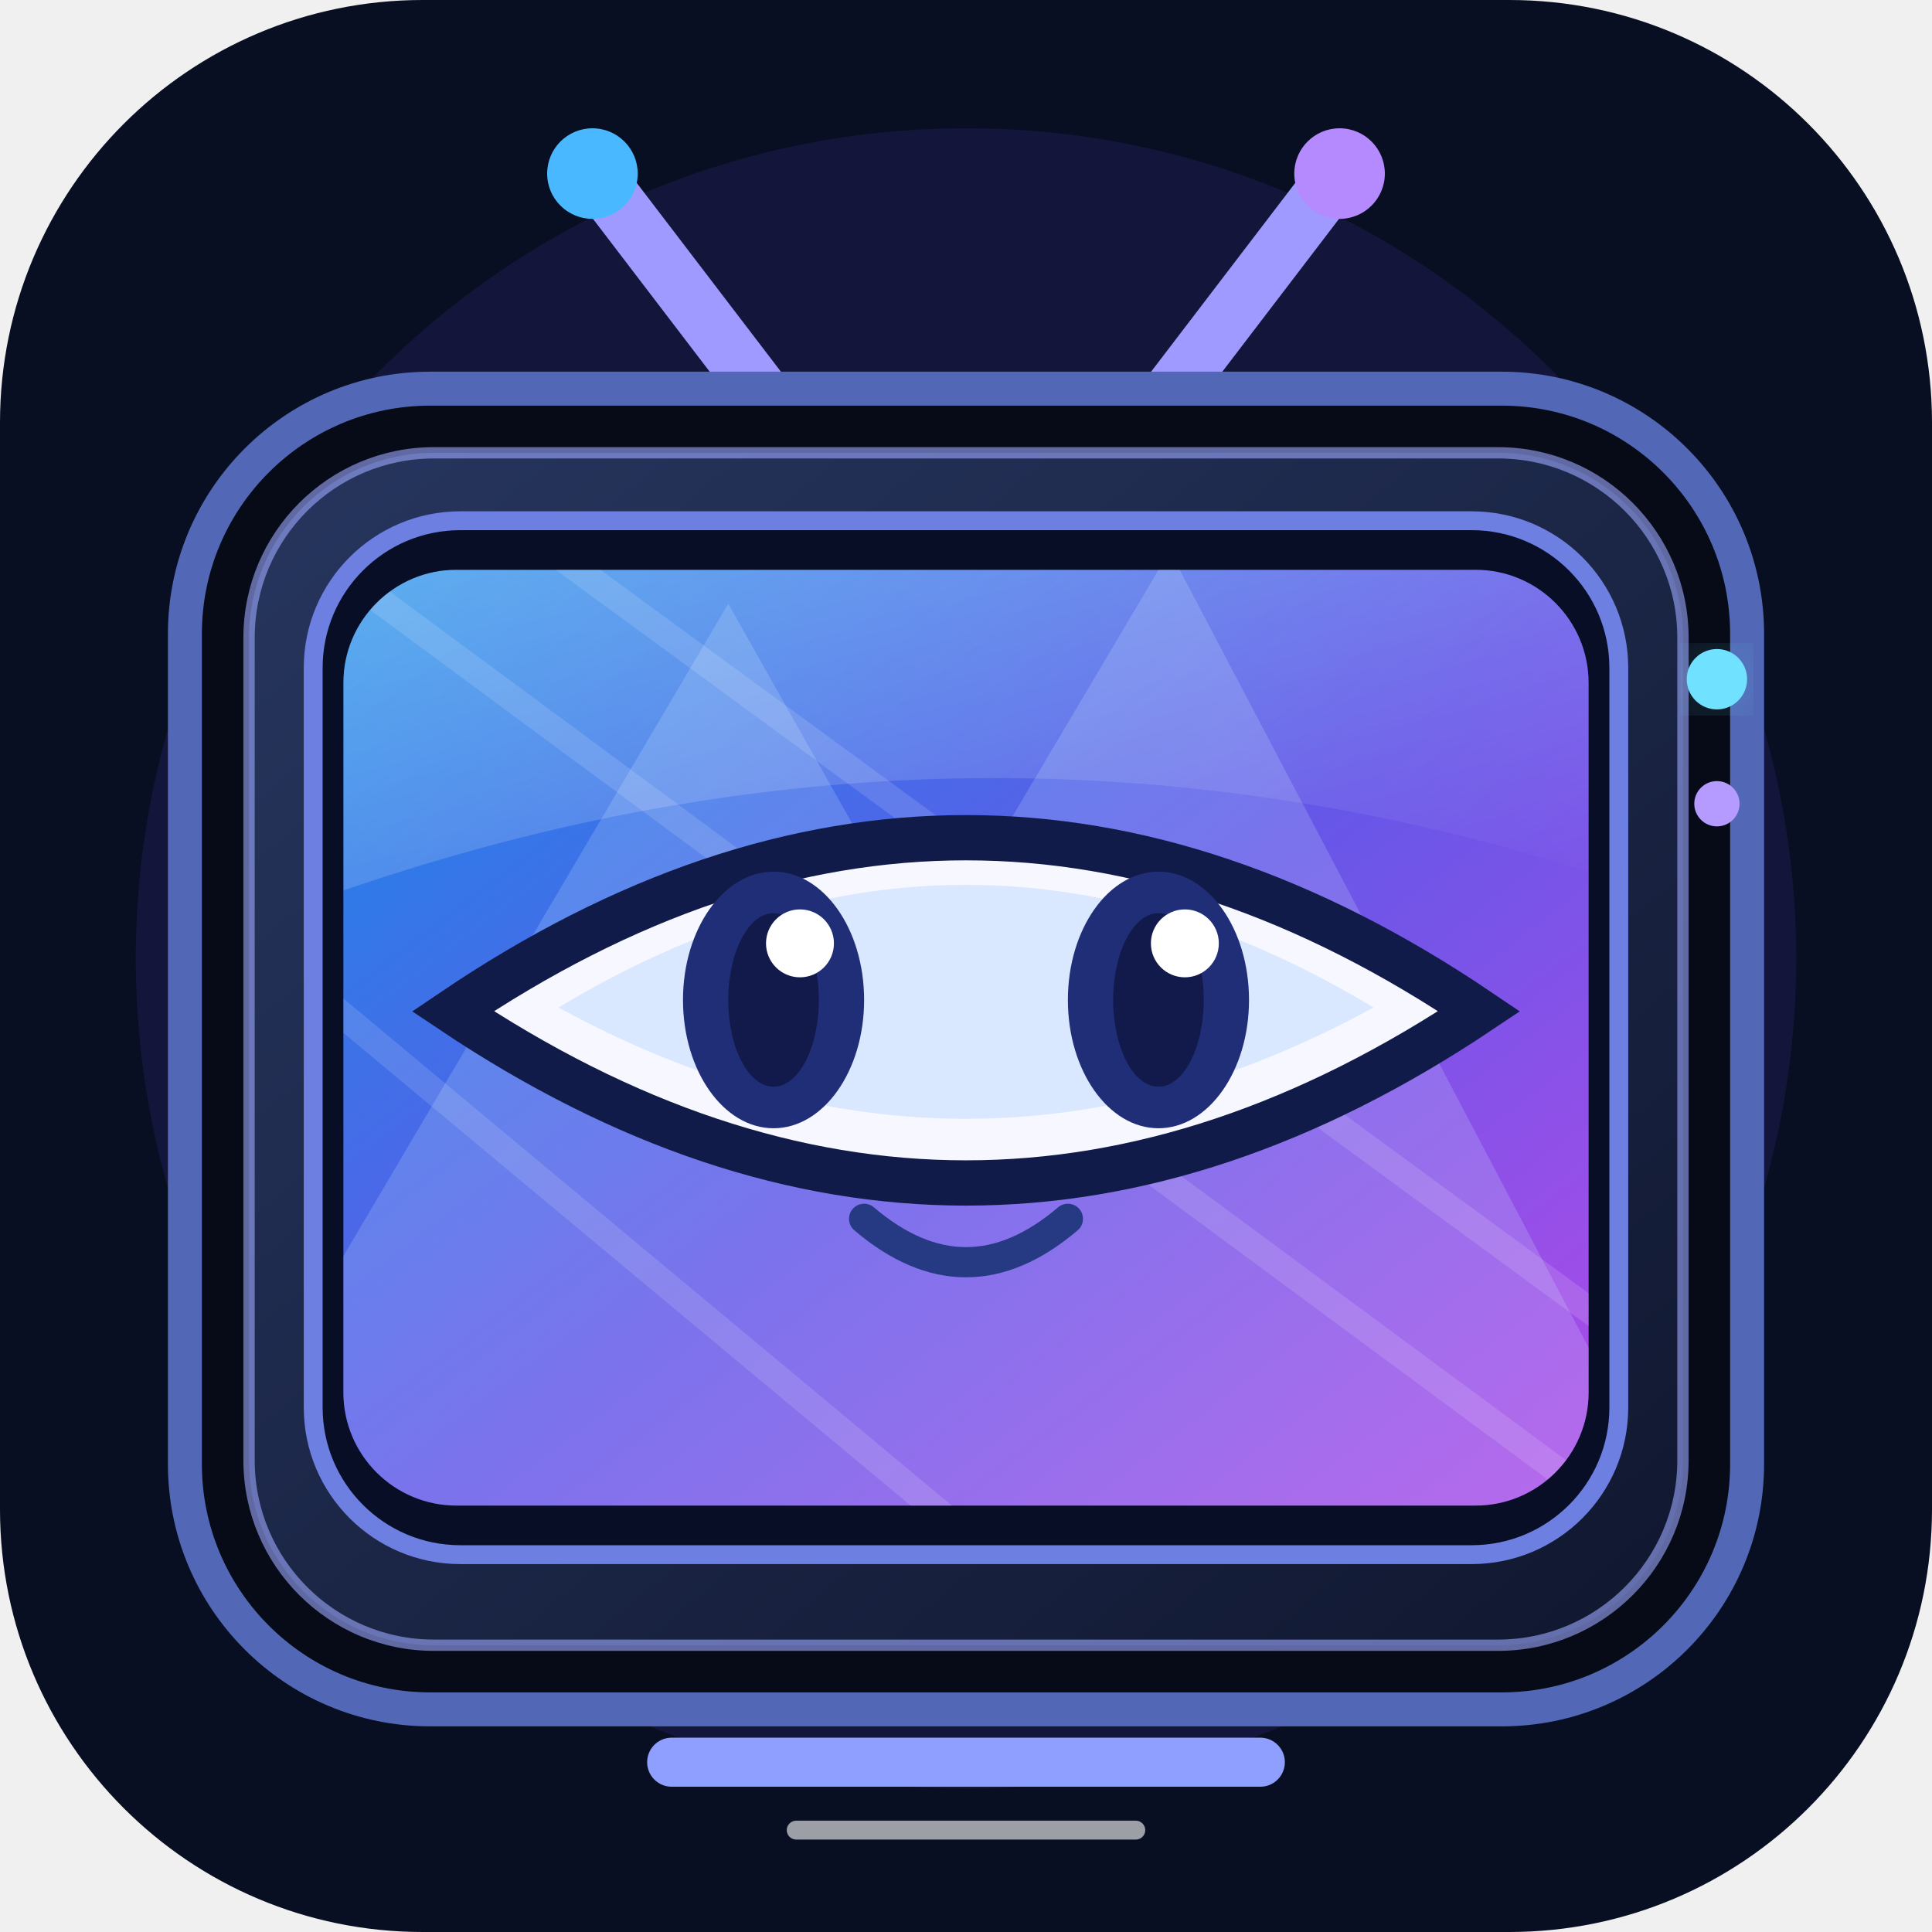
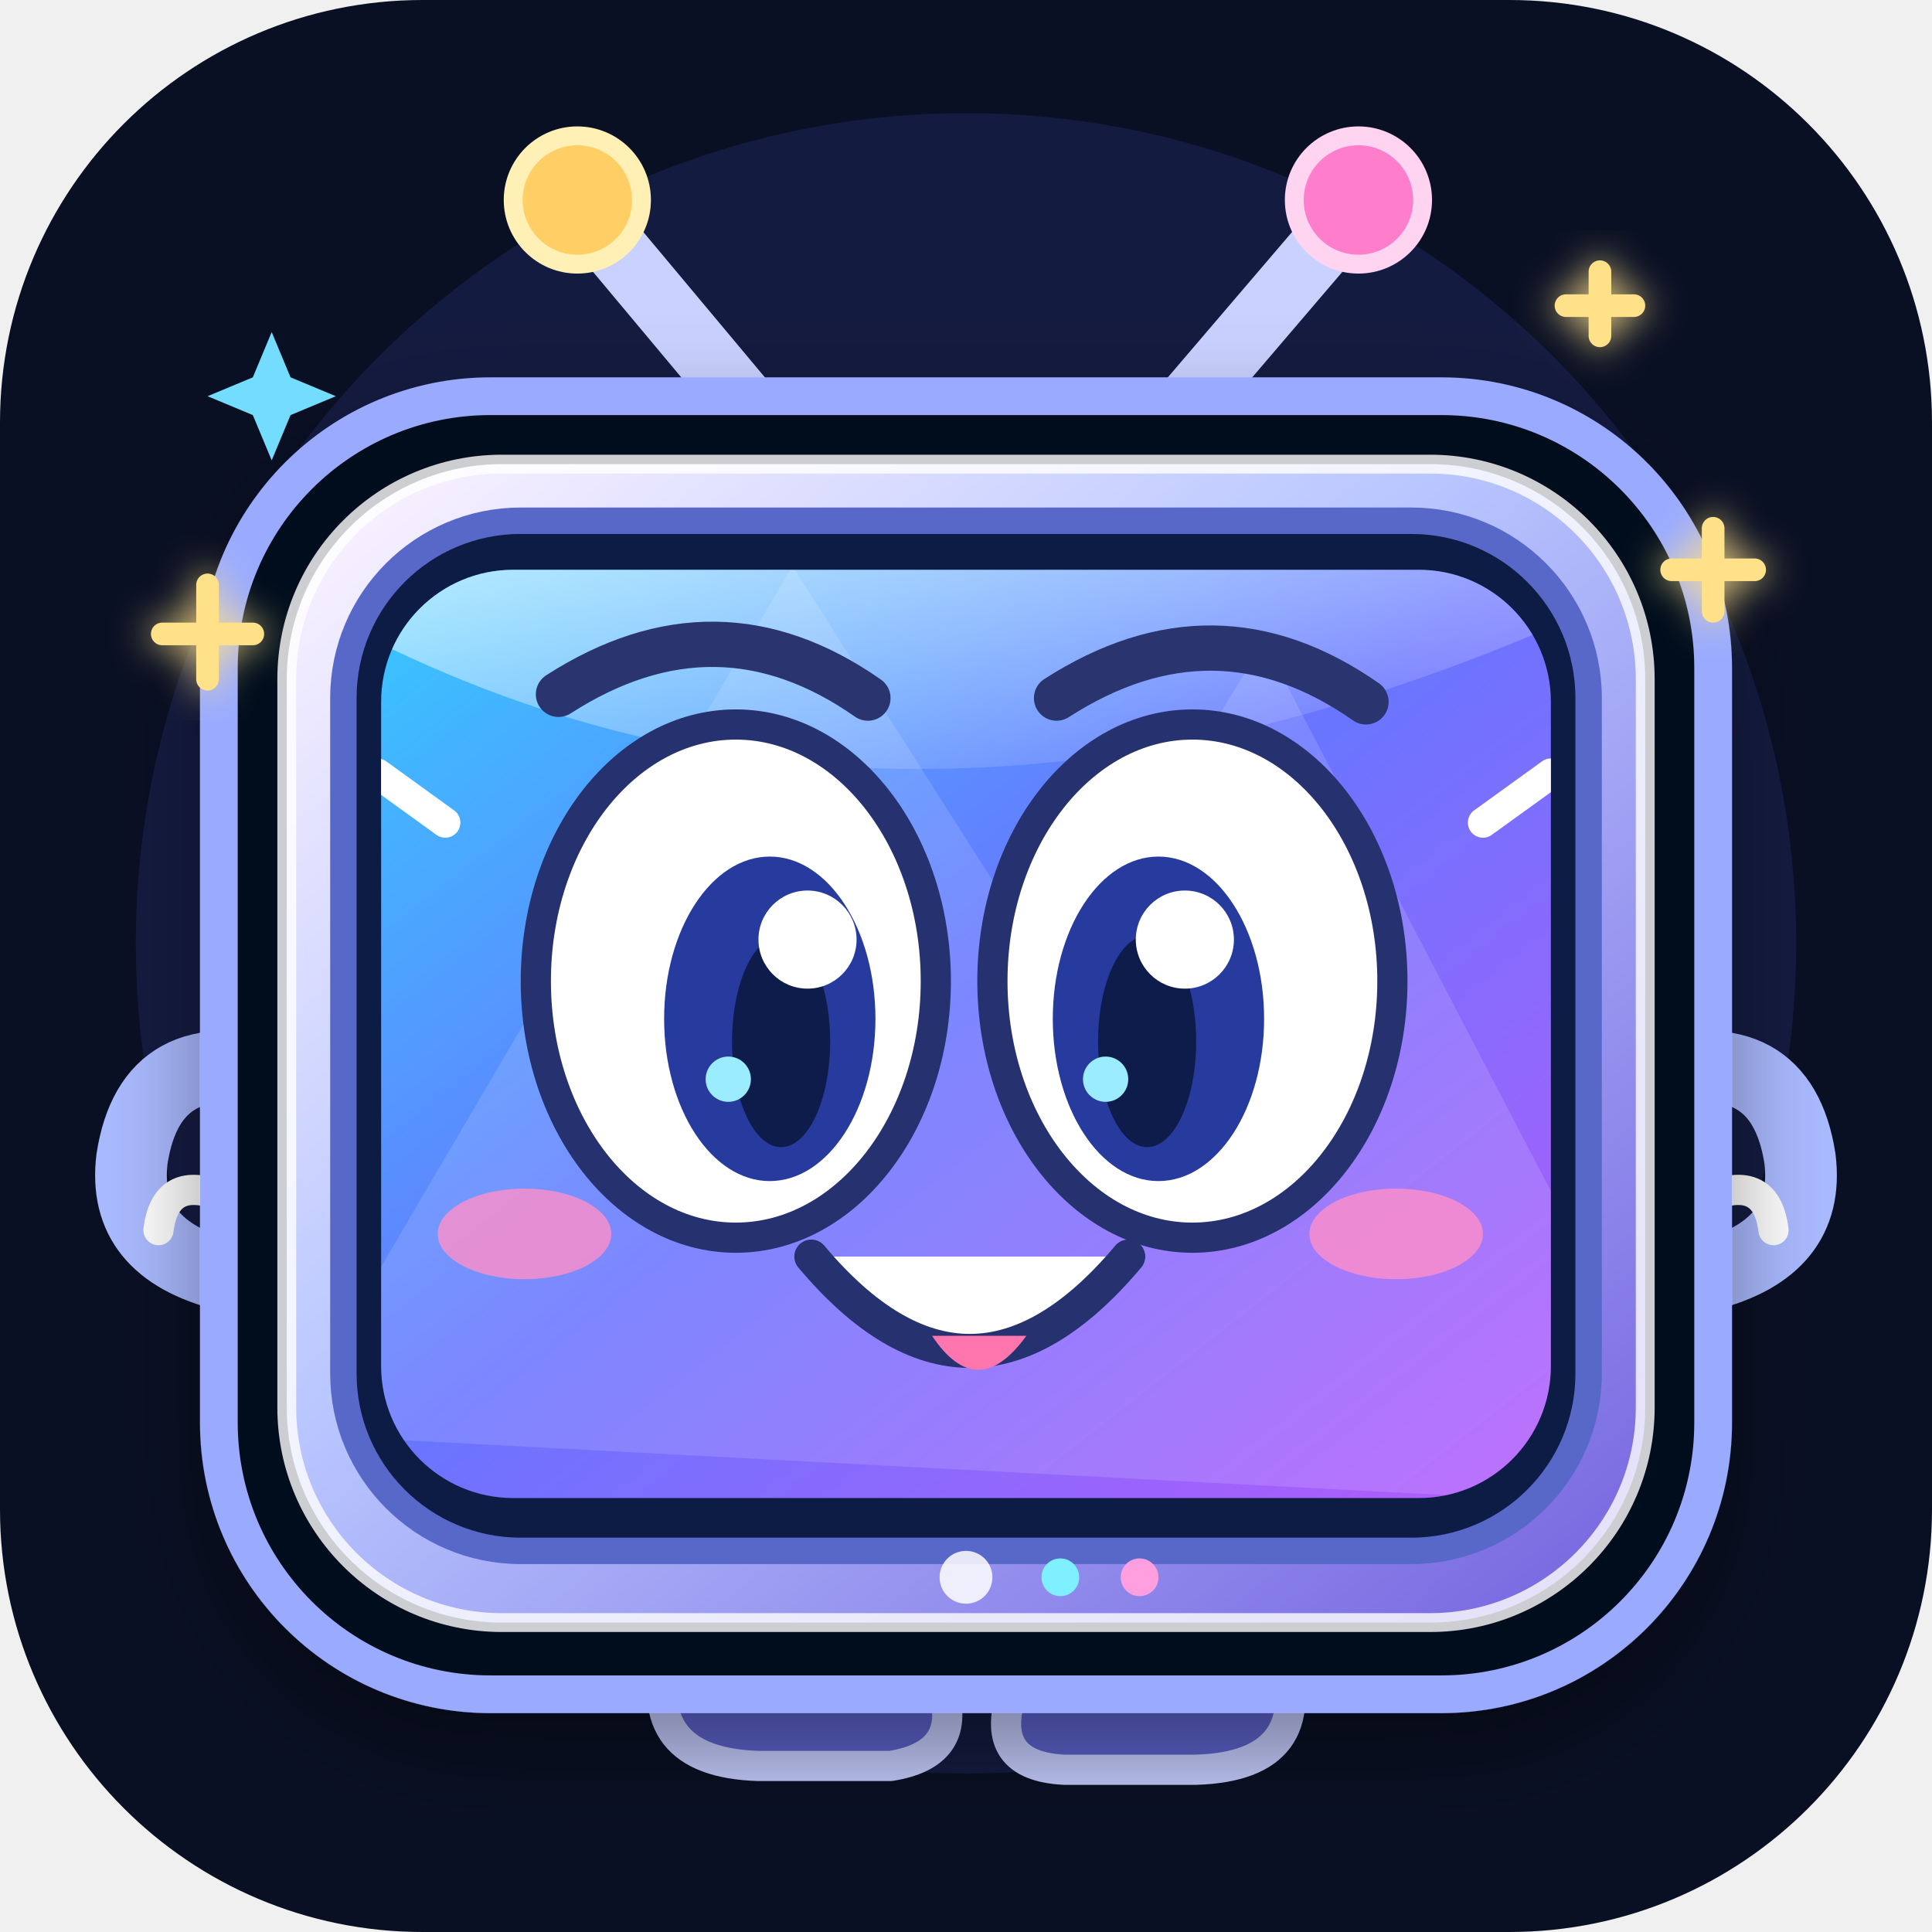
<svg xmlns="http://www.w3.org/2000/svg" viewBox="0 0 512 512">
  <defs>
-     <linearGradient id="body" x1="0" y1="0" x2="1" y2="1">
-       <stop stop-color="#27365f" />
-       <stop offset="1" stop-color="#10172f" />
+     <linearGradient id="shell" x1="0" y1="0" x2="1" y2="1">
+       <stop stop-color="#fff5ff" />
+       <stop offset=".42" stop-color="#b9c7ff" />
+       <stop offset="1" stop-color="#7562df" />
    </linearGradient>
    <linearGradient id="screen" x1="0" y1="0" x2="1" y2="1">
-       <stop stop-color="#168be8" />
-       <stop offset=".52" stop-color="#6557e8" />
-       <stop offset="1" stop-color="#b04be8" />
+       <stop stop-color="#36c9ff" />
+       <stop offset=".48" stop-color="#6975ff" />
+       <stop offset="1" stop-color="#b45bfa" />
    </linearGradient>
-     <linearGradient id="shine" x1="0" y1="0" x2="1" y2="1">
-       <stop stop-color="#fff" stop-opacity=".8" />
+     <linearGradient id="shine" x1="0" y1="0" x2="0.9" y2="1">
+       <stop stop-color="#fff" stop-opacity=".7" />
      <stop offset="1" stop-color="#fff" stop-opacity="0" />
    </linearGradient>
-     <filter id="glow">
-       <feGaussianBlur stdDeviation="12" result="b" />
+     <filter id="shadow" x="-30%" y="-30%" width="160%" height="170%">
+       <feGaussianBlur in="SourceAlpha" stdDeviation="13" />
+       <feOffset dy="12" />
+       <feComponentTransfer>
+         <feFuncA type="linear" slope=".38" />
+       </feComponentTransfer>
+       <feMerge>
+         <feMergeNode />
+         <feMergeNode in="SourceGraphic" />
+       </feMerge>
+     </filter>
+     <filter id="spark">
+       <feGaussianBlur stdDeviation="5" result="b" />
      <feMerge>
        <feMergeNode in="b" />
        <feMergeNode in="SourceGraphic" />
      </feMerge>
    </filter>
-     <clipPath id="glass">
-       <rect x="91" y="151" width="330" height="248" rx="30" />
+     <clipPath id="screenClip">
+       <rect x="101" y="151" width="310" height="246" rx="35" />
    </clipPath>
  </defs>
-   <rect width="512" height="512" rx="112" fill="#090f22" />
-   <circle cx="256" cy="254" r="220" fill="#5549d8" opacity=".13" />
-   <path d="M204 107 162 52M308 107l42-55" fill="none" stroke="#9e9aff" stroke-width="15" stroke-linecap="round" />
-   <circle cx="157" cy="46" r="12" fill="#49b8ff" />
-   <circle cx="355" cy="46" r="12" fill="#b68aff" />
-   <rect x="49" y="103" width="414" height="350" rx="65" fill="#070b18" stroke="#5268b6" stroke-width="9" />
-   <rect x="66" y="120" width="380" height="316" rx="49" fill="url(#body)" stroke="#9da9ff" stroke-opacity=".6" stroke-width="3" />
-   <rect x="83" y="138" width="346" height="274" rx="39" fill="#080e25" stroke="#6d7fe0" stroke-width="5" />
-   <rect x="91" y="151" width="330" height="248" rx="30" fill="url(#screen)" />
-   <g clip-path="url(#glass)">
-     <path d="M75 360 193 160l53 94 64-108 133 253H75Z" fill="#d8f3ff" opacity=".18" />
-     <path d="M95 155 420 395M145 145 425 350M80 260 260 410" stroke="#fff" stroke-opacity=".13" stroke-width="7" />
-     <path d="M120 268Q256 176 392 268Q256 359 120 268Z" fill="#f7f8ff" stroke="#111b49" stroke-width="12" />
-     <path d="M148 267Q256 202 364 267Q256 326 148 267Z" fill="#d9e8ff" />
-     <ellipse cx="205" cy="265" rx="24" ry="34" fill="#202e78" />
-     <ellipse cx="307" cy="265" rx="24" ry="34" fill="#202e78" />
-     <ellipse cx="205" cy="265" rx="12" ry="23" fill="#111a4a" />
-     <ellipse cx="307" cy="265" rx="12" ry="23" fill="#111a4a" />
-     <circle cx="212" cy="250" r="9" fill="#fff" />
-     <circle cx="314" cy="250" r="9" fill="#fff" />
-     <path d="M229 323q27 23 54 0" fill="none" stroke="#263a83" stroke-width="8" stroke-linecap="round" />
-     <path d="M91 151h330v80Q256 179 91 236Z" fill="url(#shine)" opacity=".38" />
+   <rect width="512" height="512" rx="112" fill="#0a1024" />
+   <circle cx="256" cy="250" r="220" fill="#5367ff" opacity=".13" />
+   <path d="M205 116 159 61M307 116l47-55" stroke="#c9d2ff" stroke-width="17" stroke-linecap="round" />
+   <circle cx="153" cy="53" r="17" fill="#ffcf65" stroke="#fff1b6" stroke-width="5" />
+   <circle cx="360" cy="53" r="17" fill="#ff7ecb" stroke="#ffd4f0" stroke-width="5" />
+   <path d="M75 285q-35-10-40 22-3 24 25 31l25-17M437 285q35-10 40 22 3 24-25 31l-25-17" fill="none" stroke="#aabaff" stroke-width="19" stroke-linecap="round" />
+   <path d="M61 318q-17-8-19 8M451 318q17-8 19 8" fill="none" stroke="#fff" stroke-width="8" stroke-linecap="round" />
+   <path d="M177 437q-8 30 24 31h35q19-3 14-20l-7-16M274 432l-6 17q-6 19 14 20h35q32-1 23-31" fill="#5e63ce" stroke="#c6ceff" stroke-width="8" stroke-linejoin="round" />
+   <g filter="url(#shadow)">
+     <rect x="58" y="105" width="396" height="344" rx="72" fill="#060b1d" stroke="#9aabff" stroke-width="10" />
+     <rect x="76" y="123" width="360" height="307" rx="57" fill="url(#shell)" stroke="#fff" stroke-opacity=".8" stroke-width="5" />
+     <rect x="91" y="138" width="330" height="273" rx="47" fill="#111b45" stroke="#5968c8" stroke-width="7" />
+     <rect x="101" y="151" width="310" height="246" rx="35" fill="url(#screen)" />
+     <g clip-path="url(#screenClip)">
+       <path d="M75 380 210 150l70 110 55-90 120 230Z" fill="#fff" opacity=".13" />
+       <path d="M90 165q150 80 335-5v-20H90Z" fill="url(#shine)" />
+       <ellipse cx="195" cy="260" rx="53" ry="68" fill="#fff" stroke="#26316f" stroke-width="8" />
+       <ellipse cx="316" cy="260" rx="53" ry="68" fill="#fff" stroke="#26316f" stroke-width="8" />
+       <ellipse cx="204" cy="270" rx="28" ry="43" fill="#263b9d" />
+       <ellipse cx="307" cy="270" rx="28" ry="43" fill="#263b9d" />
+       <ellipse cx="207" cy="276" rx="13" ry="28" fill="#111b4b" />
+       <ellipse cx="304" cy="276" rx="13" ry="28" fill="#111b4b" />
+       <circle cx="214" cy="249" r="13" fill="#fff" />
+       <circle cx="314" cy="249" r="13" fill="#fff" />
+       <circle cx="193" cy="286" r="6" fill="#9cecff" />
+       <circle cx="293" cy="286" r="6" fill="#9cecff" />
+       <path d="M148 184q42-27 82 1M280 185q42-27 82 1" fill="none" stroke="#29346f" stroke-width="12" stroke-linecap="round" />
+       <ellipse cx="139" cy="327" rx="23" ry="12" fill="#ff8fc9" opacity=".8" />
+       <ellipse cx="370" cy="327" rx="23" ry="12" fill="#ff8fc9" opacity=".8" />
+       <path d="M215 333q42 50 84 0" fill="#fff" stroke="#26316f" stroke-width="9" stroke-linecap="round" />
+       <path d="M247 354q12 18 25 0" fill="#ff75ad" />
+       <path d="M118 218l-18-13M393 218l18-13" stroke="#fff" stroke-width="8" stroke-linecap="round" />
+     </g>
+     <circle cx="256" cy="418" r="7" fill="#fff" opacity=".85" />
+     <circle cx="281" cy="418" r="5" fill="#7ff0ff" />
+     <circle cx="302" cy="418" r="5" fill="#ff9fe0" />
  </g>
-   <circle cx="455" cy="180" r="8" fill="#6fe2ff" filter="url(#glow)" />
-   <circle cx="455" cy="213" r="6" fill="#b59aff" />
-   <path d="M178 467h156" stroke="#8e9fff" stroke-width="13" stroke-linecap="round" />
-   <path d="M211 485h90" stroke="#fff" stroke-opacity=".6" stroke-width="5" stroke-linecap="round" />
+   <path d="M55 155v25m-12-12h24M454 140v22m-11-11h22M424 72v17m-9-8h18" stroke="#ffe18a" stroke-width="6" stroke-linecap="round" filter="url(#spark)" />
+   <path d="m72 88 5 12 12 5-12 5-5 12-5-12-12-5 12-5Z" fill="#73dcff" />
</svg>
